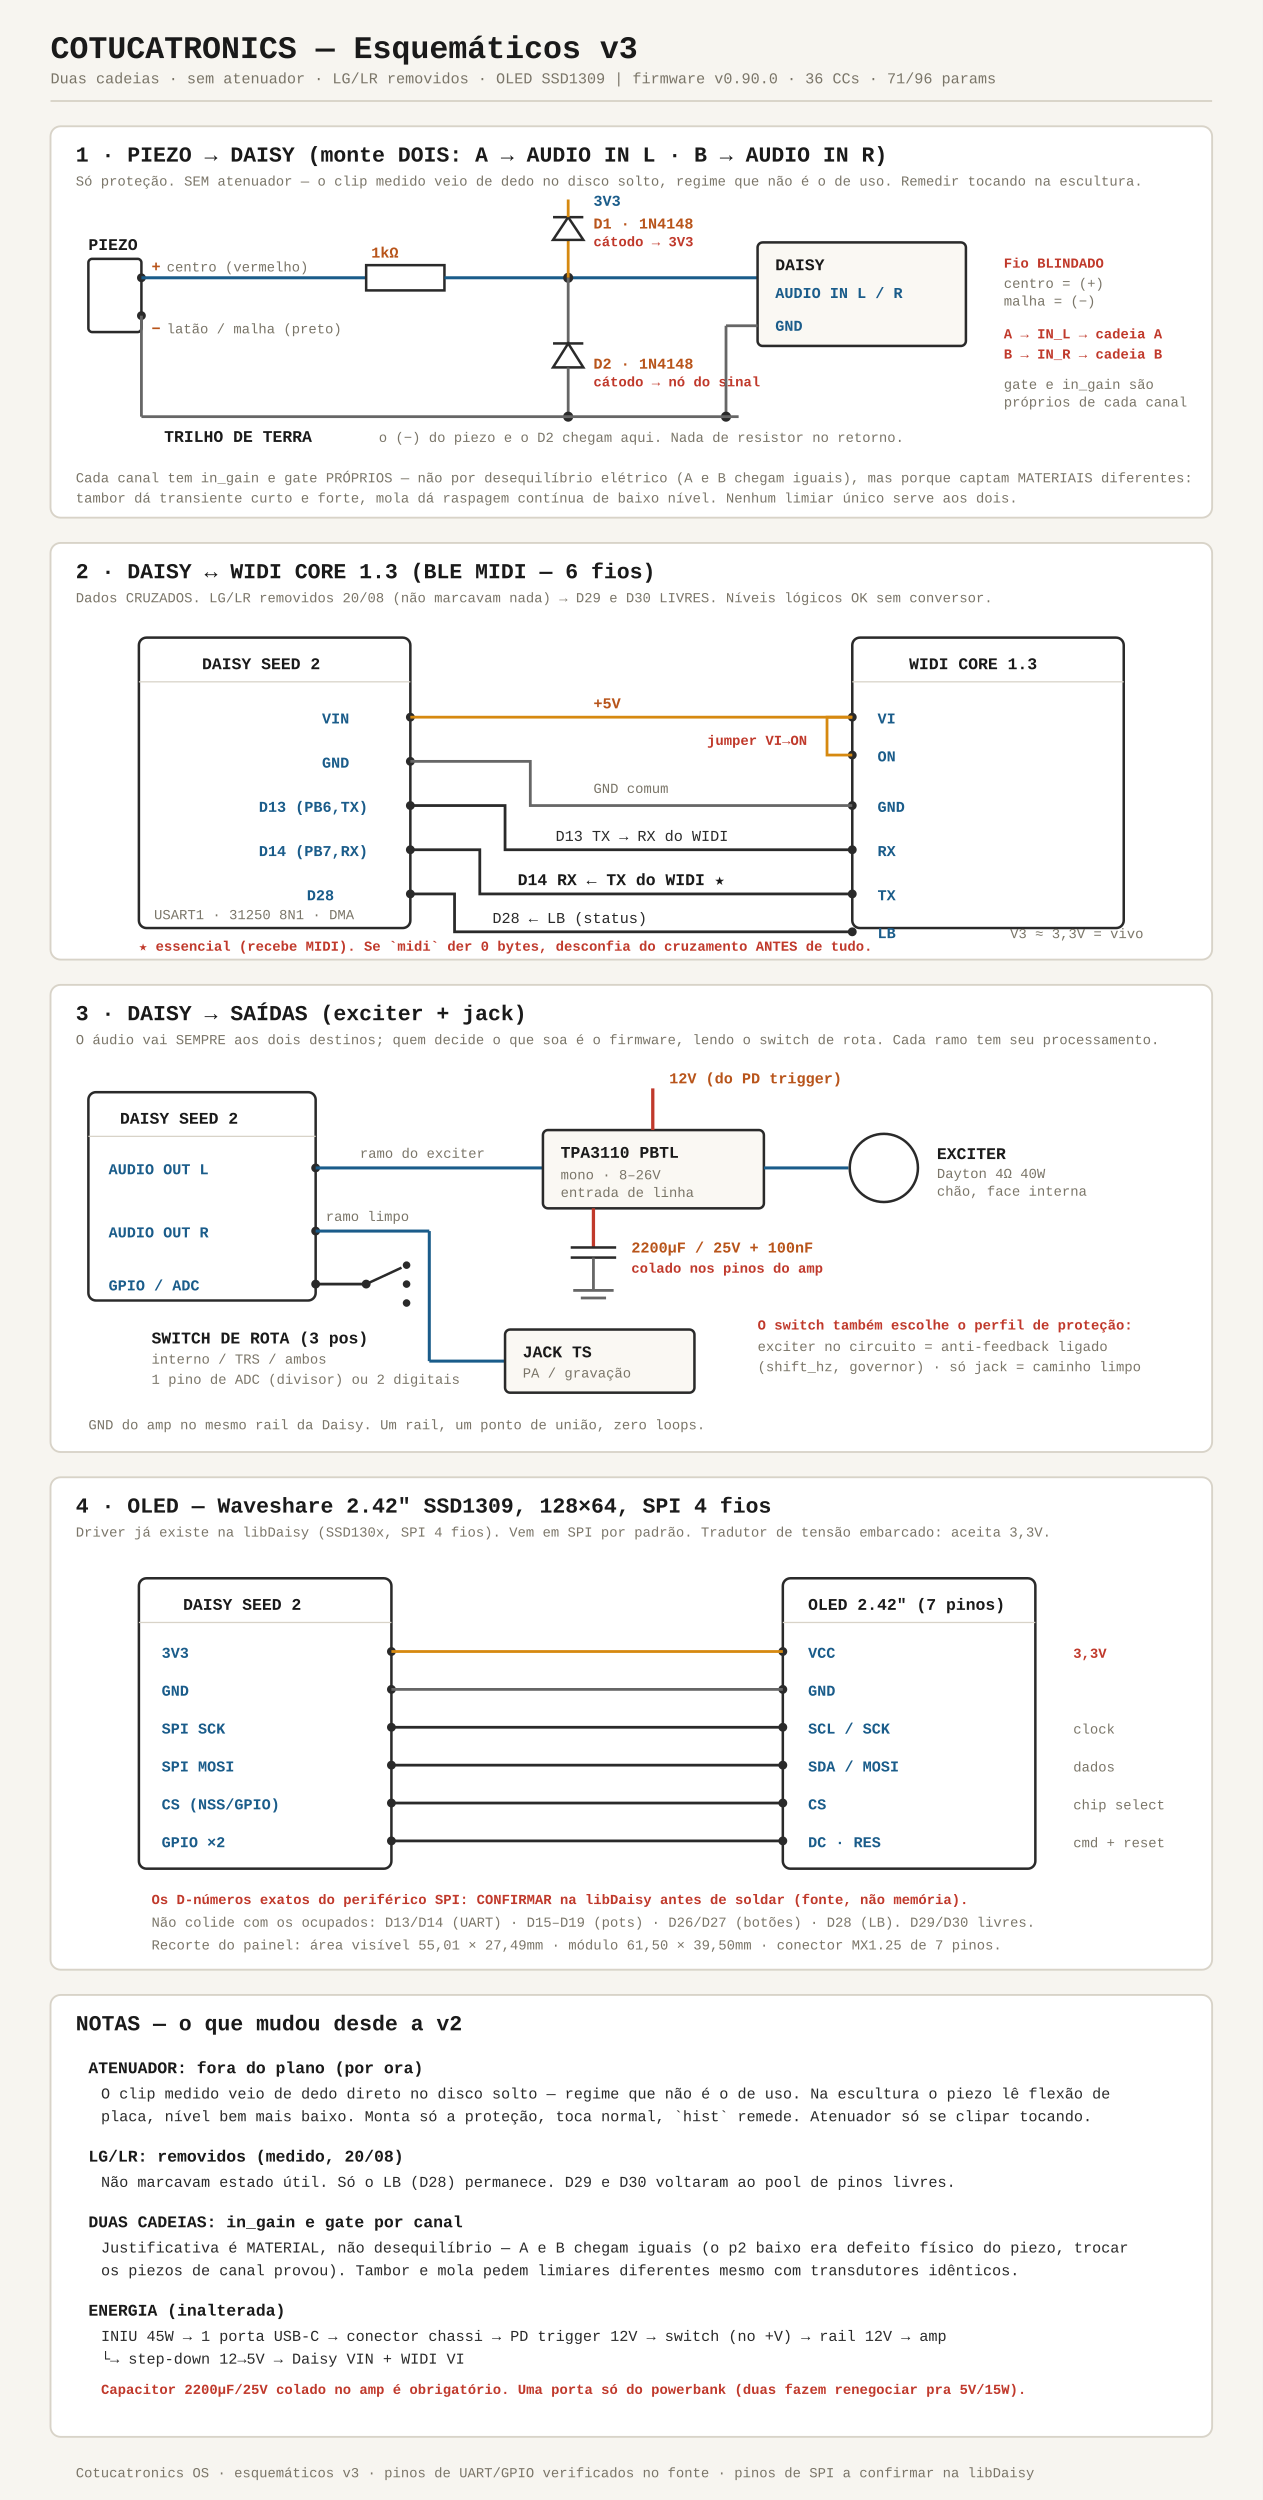
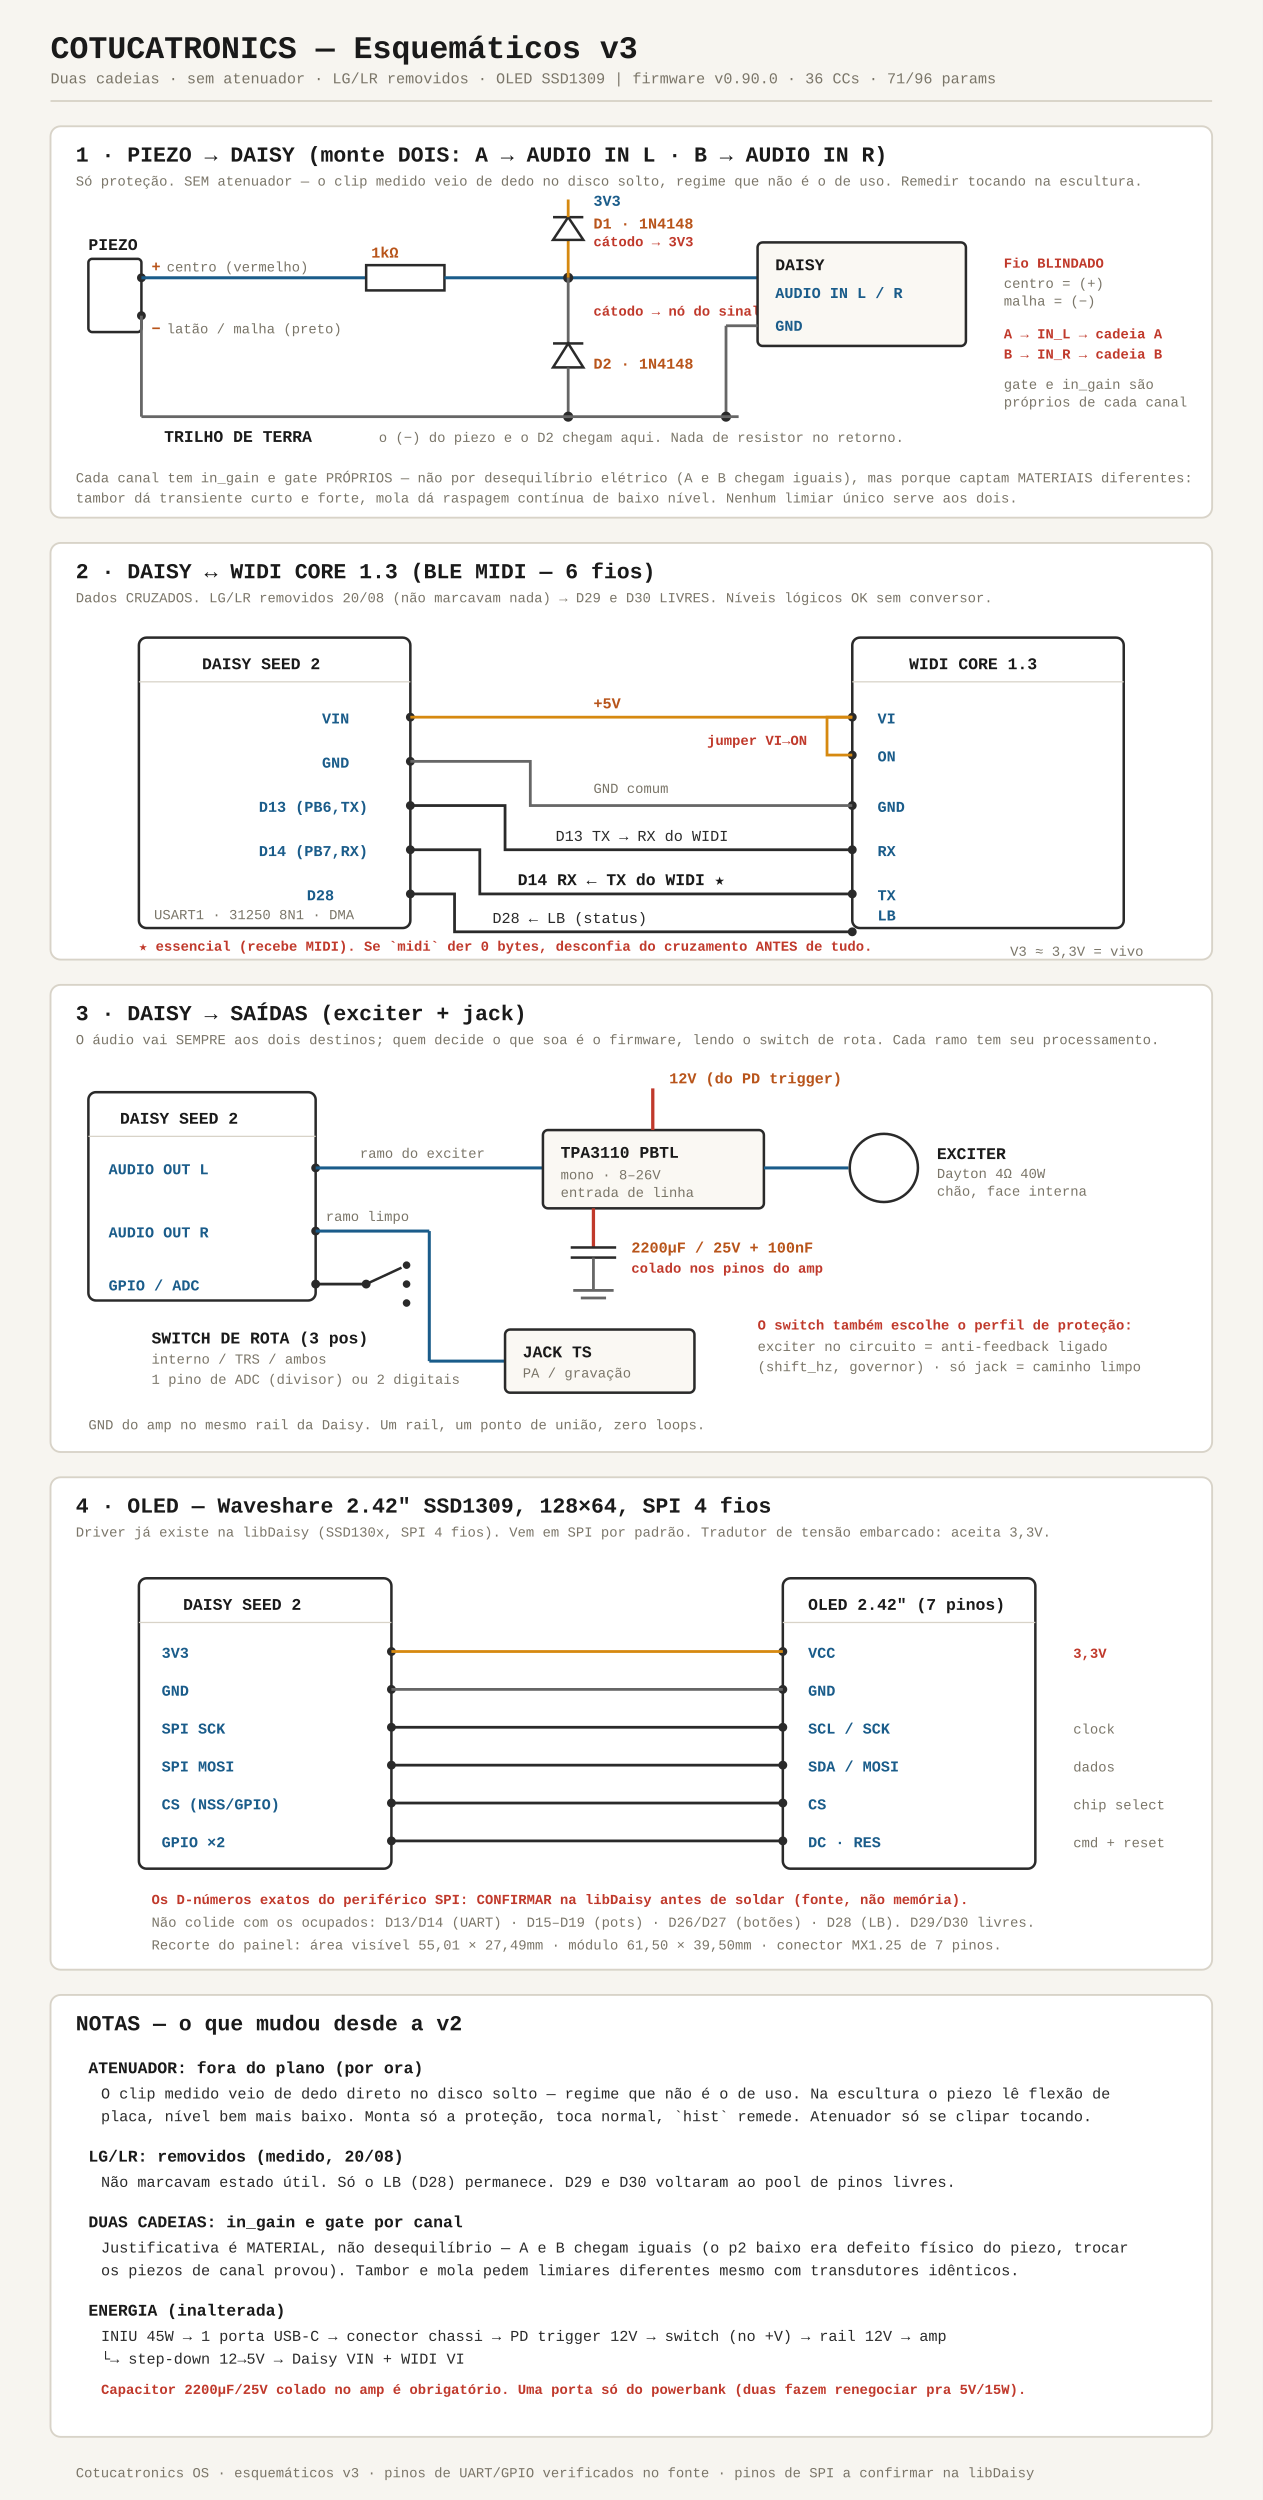
<svg xmlns="http://www.w3.org/2000/svg" viewBox="0 0 1000 1980" font-family="'Courier New',monospace">
  <style>
    .bg    { fill:#f7f5f0; }
    .card  { fill:#ffffff; stroke:#d8d3c8; stroke-width:1.5; }
    .box   { fill:#faf8f3; stroke:#2a2a2a; stroke-width:2; }
    .waud  { stroke:#1a5c8a; stroke-width:2.4; fill:none; }
    .w12   { stroke:#c0392b; stroke-width:2.6; fill:none; }
    .w5    { stroke:#d68910; stroke-width:2.2; fill:none; }
    .wg    { stroke:#666; stroke-width:2.2; fill:none; }
    .wd    { stroke:#2a2a2a; stroke-width:2.2; fill:none; }
    .comp  { stroke:#2a2a2a; stroke-width:2; fill:none; }
    .node  { fill:#2a2a2a; }
    .title { font-size:25px; font-weight:bold; fill:#1a1a1a; }
    .sub   { font-size:12px; fill:#7a7568; }
    .h     { font-size:17px; font-weight:bold; fill:#1a1a1a; }
    .lbl   { font-size:12px; fill:#2a2a2a; }
    .lblb  { font-size:13px; font-weight:bold; fill:#1a1a1a; }
    .val   { font-size:12px; font-weight:bold; fill:#b8541a; }
    .pin   { font-size:12px; font-weight:bold; fill:#1a5c8a; }
    .note  { font-size:11px; fill:#7a7568; }
    .red   { font-size:11px; fill:#c0392b; font-weight:bold; }
  </style>
  <rect class="bg" x="0" y="0" width="1000" height="1980" />
  <text class="title" x="40" y="46">COTUCATRONICS — Esquemáticos v3</text>
  <text class="sub" x="40" y="66">Duas cadeias · sem atenuador · LG/LR removidos · OLED SSD1309   |   firmware v0.90.0 · 36 CCs · 71/96 params</text>
  <line x1="40" y1="80" x2="960" y2="80" stroke="#d8d3c8" stroke-width="1.5" />
  <rect class="card" x="40" y="100" width="920" height="310" rx="8" />
  <text class="h" x="60" y="128">1 · PIEZO → DAISY   (monte DOIS: A → AUDIO IN L · B → AUDIO IN R)</text>
  <text class="note" x="60" y="147">Só proteção. SEM atenuador — o clip medido veio de dedo no disco solto, regime que não é o de uso. Remedir tocando na escultura.</text>
  <rect class="comp" x="70" y="205" width="42" height="58" rx="3" />
  <text class="lblb" x="70" y="198">PIEZO</text>
  <circle class="node" cx="112" cy="220" r="3.5" />
  <text class="val" x="120" y="215">+</text>
  <text class="note" x="132" y="215">centro (vermelho)</text>
  <circle class="node" cx="112" cy="250" r="3.5" />
  <text class="val" x="120" y="264">−</text>
  <text class="note" x="132" y="264">latão / malha (preto)</text>
  <line class="waud" x1="112" y1="220" x2="290" y2="220" />
  <rect class="comp" x="290" y="210" width="62" height="20" />
  <text class="val" x="294" y="204">1kΩ</text>
  <line class="waud" x1="352" y1="220" x2="600" y2="220" />
  <circle class="node" cx="450" cy="220" r="4" />
  <line class="w5" x1="450" y1="220" x2="450" y2="190" />
  <path class="comp" d="M 438 190 L 462 190 L 450 172 Z" />
  <line class="comp" x1="438" y1="172" x2="462" y2="172" />
  <line class="w5" x1="450" y1="172" x2="450" y2="158" />
  <text class="pin" x="470" y="163">3V3</text>
  <text class="val" x="470" y="181">D1 · 1N4148</text>
  <text class="red" x="470" y="195">cátodo → 3V3</text>
  <line class="wg" x1="450" y1="220" x2="450" y2="272" />
  <path class="comp" d="M 438 291 L 462 291 L 450 272 Z" />
  <line class="comp" x1="438" y1="272" x2="462" y2="272" />
  <line class="wg" x1="450" y1="291" x2="450" y2="330" />
  <circle class="node" cx="450" cy="330" r="4" />
  <text class="val" x="470" y="292">D2 · 1N4148</text>
-   <text class="red" x="470" y="306">cátodo → nó do sinal</text>
+   <text class="red" x="470" y="250">cátodo → nó do sinal</text>
  <rect class="box" x="600" y="192" width="165" height="82" rx="4" />
  <text class="lblb" x="614" y="214">DAISY</text>
  <text class="pin" x="614" y="236">AUDIO IN L / R</text>
  <text class="pin" x="614" y="262">GND</text>
  <line class="wg" x1="600" y1="258" x2="575" y2="258" />
  <line class="wg" x1="575" y1="258" x2="575" y2="330" />
  <circle class="node" cx="575" cy="330" r="4" />
  <line class="wg" x1="112" y1="250" x2="112" y2="330" />
  <line class="wg" x1="112" y1="330" x2="585" y2="330" />
  <text class="lblb" x="130" y="350">TRILHO DE TERRA</text>
  <text class="note" x="300" y="350">o (−) do piezo e o D2 chegam aqui. Nada de resistor no retorno.</text>
  <text class="red" x="795" y="212">Fio BLINDADO</text>
  <text class="note" x="795" y="228">centro = (+)</text>
  <text class="note" x="795" y="242">malha = (−)</text>
  <text class="red" x="795" y="268">A → IN_L → cadeia A</text>
  <text class="red" x="795" y="284">B → IN_R → cadeia B</text>
  <text class="note" x="795" y="308">gate e in_gain são</text>
  <text class="note" x="795" y="322">próprios de cada canal</text>
  <text class="note" x="60" y="382">Cada canal tem in_gain e gate PRÓPRIOS — não por desequilíbrio elétrico (A e B chegam iguais), mas porque captam MATERIAIS diferentes:</text>
  <text class="note" x="60" y="398">tambor dá transiente curto e forte, mola dá raspagem contínua de baixo nível. Nenhum limiar único serve aos dois.</text>
  <rect class="card" x="40" y="430" width="920" height="330" rx="8" />
  <text class="h" x="60" y="458">2 · DAISY ↔ WIDI CORE 1.3   (BLE MIDI — 6 fios)</text>
  <text class="note" x="60" y="477">Dados CRUZADOS. LG/LR removidos 20/08 (não marcavam nada) → D29 e D30 LIVRES. Níveis lógicos OK sem conversor.</text>
  <rect class="comp" x="110" y="505" width="215" height="230" rx="6" />
  <text class="lblb" x="160" y="530">DAISY SEED 2</text>
  <line x1="110" y1="540" x2="325" y2="540" stroke="#d8d3c8" />
  <text class="pin" x="255" y="573">VIN</text>
  <circle class="node" cx="325" cy="568" r="3.5" />
  <text class="pin" x="255" y="608">GND</text>
  <circle class="node" cx="325" cy="603" r="3.5" />
  <text class="pin" x="205" y="643">D13 (PB6,TX)</text>
  <circle class="node" cx="325" cy="638" r="3.5" />
  <text class="pin" x="205" y="678">D14 (PB7,RX)</text>
  <circle class="node" cx="325" cy="673" r="3.5" />
  <text class="pin" x="243" y="713">D28</text>
  <circle class="node" cx="325" cy="708" r="3.5" />
  <text class="note" x="122" y="728">USART1 · 31250 8N1 · DMA</text>
  <rect class="comp" x="675" y="505" width="215" height="230" rx="6" />
  <text class="lblb" x="720" y="530">WIDI CORE 1.3</text>
  <line x1="675" y1="540" x2="890" y2="540" stroke="#d8d3c8" />
  <circle class="node" cx="675" cy="568" r="3.5" />
  <text class="pin" x="695" y="573">VI</text>
  <circle class="node" cx="675" cy="598" r="3.5" />
  <text class="pin" x="695" y="603">ON</text>
  <circle class="node" cx="675" cy="638" r="3.5" />
  <text class="pin" x="695" y="643">GND</text>
  <circle class="node" cx="675" cy="673" r="3.5" />
  <text class="pin" x="695" y="678">RX</text>
  <circle class="node" cx="675" cy="708" r="3.5" />
  <text class="pin" x="695" y="713">TX</text>
  <circle class="node" cx="675" cy="738" r="3.5" />
-   <text class="pin" x="695" y="743">LB</text>
-   <text class="note" x="800" y="743">V3 ≈ 3,3V = vivo</text>
+   <text class="pin" x="695" y="729">LB</text>
+   <text class="note" x="800" y="757">V3 ≈ 3,3V = vivo</text>
  <path class="w5" d="M 325 568 L 675 568" />
  <text class="val" x="470" y="561">+5V</text>
  <path class="w5" d="M 675 568 L 655 568 L 655 598 L 675 598" />
  <text class="red" x="560" y="590">jumper VI→ON</text>
  <path class="wg" d="M 325 603 L 420 603 L 420 638 L 675 638" />
  <text class="note" x="470" y="628">GND comum</text>
  <path class="wd" d="M 325 638 L 400 638 L 400 673 L 675 673" />
  <text class="lbl" x="440" y="666">D13 TX → RX do WIDI</text>
  <path class="wd" d="M 325 673 L 380 673 L 380 708 L 675 708" />
  <text class="lblb" x="410" y="701">D14 RX ← TX do WIDI  ★</text>
  <path class="wd" d="M 325 708 L 360 708 L 360 738 L 675 738" />
  <text class="lbl" x="390" y="731">D28 ← LB (status)</text>
  <text class="red" x="110" y="753">★ essencial (recebe MIDI). Se `midi` der 0 bytes, desconfia do cruzamento ANTES de tudo.</text>
  <rect class="card" x="40" y="780" width="920" height="370" rx="8" />
  <text class="h" x="60" y="808">3 · DAISY → SAÍDAS   (exciter + jack)</text>
  <text class="note" x="60" y="827">O áudio vai SEMPRE aos dois destinos; quem decide o que soa é o firmware, lendo o switch de rota. Cada ramo tem seu processamento.</text>
  <rect class="comp" x="70" y="865" width="180" height="165" rx="6" />
  <text class="lblb" x="95" y="890">DAISY SEED 2</text>
  <line x1="70" y1="900" x2="250" y2="900" stroke="#d8d3c8" />
  <text class="pin" x="86" y="930">AUDIO OUT L</text>
  <circle class="node" cx="250" cy="925" r="3.5" />
  <text class="pin" x="86" y="980">AUDIO OUT R</text>
  <circle class="node" cx="250" cy="975" r="3.5" />
  <text class="pin" x="86" y="1022">GPIO / ADC</text>
  <circle class="node" cx="250" cy="1017" r="3.5" />
  <line class="waud" x1="250" y1="925" x2="430" y2="925" />
  <text class="note" x="285" y="917">ramo do exciter</text>
  <rect class="box" x="430" y="895" width="175" height="62" rx="4" />
  <text class="lblb" x="444" y="917">TPA3110 PBTL</text>
  <text class="note" x="444" y="934">mono · 8–26V</text>
  <text class="note" x="444" y="948">entrada de linha</text>
  <line class="waud" x1="605" y1="925" x2="672" y2="925" />
  <circle class="comp" cx="700" cy="925" r="27" />
  <text class="lblb" x="742" y="918">EXCITER</text>
  <text class="note" x="742" y="933">Dayton 4Ω 40W</text>
  <text class="note" x="742" y="947">chão, face interna</text>
  <line class="w12" x1="517" y1="862" x2="517" y2="895" />
  <text class="val" x="530" y="858">12V (do PD trigger)</text>
  <line class="w12" x1="470" y1="957" x2="470" y2="988" />
  <line class="comp" x1="452" y1="988" x2="488" y2="988" />
  <line class="comp" x1="452" y1="996" x2="488" y2="996" />
  <line class="wg" x1="470" y1="996" x2="470" y2="1022" />
  <line class="wg" x1="454" y1="1022" x2="486" y2="1022" />
  <line class="wg" x1="460" y1="1028" x2="480" y2="1028" />
  <text class="val" x="500" y="992">2200µF / 25V  +  100nF</text>
  <text class="red" x="500" y="1008">colado nos pinos do amp</text>
  <line class="waud" x1="250" y1="975" x2="340" y2="975" />
  <line class="waud" x1="340" y1="975" x2="340" y2="1078" />
  <line class="waud" x1="340" y1="1078" x2="400" y2="1078" />
  <text class="note" x="258" y="967">ramo limpo</text>
  <rect class="box" x="400" y="1053" width="150" height="50" rx="4" />
  <text class="lblb" x="414" y="1075">JACK TS</text>
  <text class="note" x="414" y="1091">PA / gravação</text>
  <line class="wd" x1="250" y1="1017" x2="290" y2="1017" />
  <circle class="node" cx="290" cy="1017" r="3.5" />
  <line class="comp" x1="290" y1="1017" x2="318" y2="1004" />
  <circle class="node" cx="322" cy="1002" r="3" />
  <circle class="node" cx="322" cy="1017" r="3" />
  <circle class="node" cx="322" cy="1032" r="3" />
  <text class="lblb" x="120" y="1064">SWITCH DE ROTA (3 pos)</text>
  <text class="note" x="120" y="1080">interno / TRS / ambos</text>
  <text class="note" x="120" y="1096">1 pino de ADC (divisor) ou 2 digitais</text>
  <text class="red" x="600" y="1053">O switch também escolhe o perfil de proteção:</text>
  <text class="note" x="600" y="1070">exciter no circuito = anti-feedback ligado</text>
  <text class="note" x="600" y="1086">(shift_hz, governor) · só jack = caminho limpo</text>
  <text class="note" x="70" y="1132">GND do amp no mesmo rail da Daisy. Um rail, um ponto de união, zero loops.</text>
  <rect class="card" x="40" y="1170" width="920" height="390" rx="8" />
  <text class="h" x="60" y="1198">4 · OLED — Waveshare 2.42" SSD1309, 128×64, SPI 4 fios</text>
  <text class="note" x="60" y="1217">Driver já existe na libDaisy (SSD130x, SPI 4 fios). Vem em SPI por padrão. Tradutor de tensão embarcado: aceita 3,3V.</text>
  <rect class="comp" x="110" y="1250" width="200" height="230" rx="6" />
  <text class="lblb" x="145" y="1275">DAISY SEED 2</text>
  <line x1="110" y1="1285" x2="310" y2="1285" stroke="#d8d3c8" />
  <text class="pin" x="128" y="1313">3V3</text>
  <circle class="node" cx="310" cy="1308" r="3.5" />
  <text class="pin" x="128" y="1343">GND</text>
  <circle class="node" cx="310" cy="1338" r="3.5" />
  <text class="pin" x="128" y="1373">SPI SCK</text>
  <circle class="node" cx="310" cy="1368" r="3.5" />
  <text class="pin" x="128" y="1403">SPI MOSI</text>
  <circle class="node" cx="310" cy="1398" r="3.5" />
  <text class="pin" x="128" y="1433">CS (NSS/GPIO)</text>
  <circle class="node" cx="310" cy="1428" r="3.5" />
  <text class="pin" x="128" y="1463">GPIO ×2</text>
  <circle class="node" cx="310" cy="1458" r="3.5" />
  <rect class="comp" x="620" y="1250" width="200" height="230" rx="6" />
  <text class="lblb" x="640" y="1275">OLED 2.42" (7 pinos)</text>
  <line x1="620" y1="1285" x2="820" y2="1285" stroke="#d8d3c8" />
  <circle class="node" cx="620" cy="1308" r="3.5" />
  <text class="pin" x="640" y="1313">VCC</text>
  <circle class="node" cx="620" cy="1338" r="3.5" />
  <text class="pin" x="640" y="1343">GND</text>
  <circle class="node" cx="620" cy="1368" r="3.5" />
  <text class="pin" x="640" y="1373">SCL / SCK</text>
  <circle class="node" cx="620" cy="1398" r="3.5" />
  <text class="pin" x="640" y="1403">SDA / MOSI</text>
  <circle class="node" cx="620" cy="1428" r="3.5" />
  <text class="pin" x="640" y="1433">CS</text>
  <circle class="node" cx="620" cy="1458" r="3.5" />
  <text class="pin" x="640" y="1463">DC · RES</text>
  <line class="w5" x1="310" y1="1308" x2="620" y2="1308" />
  <line class="wg" x1="310" y1="1338" x2="620" y2="1338" />
  <line class="wd" x1="310" y1="1368" x2="620" y2="1368" />
  <line class="wd" x1="310" y1="1398" x2="620" y2="1398" />
  <line class="wd" x1="310" y1="1428" x2="620" y2="1428" />
  <line class="wd" x1="310" y1="1458" x2="620" y2="1458" />
  <text class="red" x="850" y="1313">3,3V</text>
  <text class="note" x="850" y="1373">clock</text>
  <text class="note" x="850" y="1403">dados</text>
  <text class="note" x="850" y="1433">chip select</text>
  <text class="note" x="850" y="1463">cmd + reset</text>
  <text class="red" x="120" y="1508">Os D-números exatos do periférico SPI: CONFIRMAR na libDaisy antes de soldar (fonte, não memória).</text>
  <text class="note" x="120" y="1526">Não colide com os ocupados: D13/D14 (UART) · D15–D19 (pots) · D26/D27 (botões) · D28 (LB). D29/D30 livres.</text>
  <text class="note" x="120" y="1544">Recorte do painel: área visível 55,01 × 27,49mm · módulo 61,50 × 39,50mm · conector MX1.25 de 7 pinos.</text>
  <rect class="card" x="40" y="1580" width="920" height="350" rx="8" />
  <text class="h" x="60" y="1608">NOTAS — o que mudou desde a v2</text>
  <text class="lblb" x="70" y="1642">ATENUADOR: fora do plano (por ora)</text>
  <text class="lbl" x="80" y="1662">O clip medido veio de dedo direto no disco solto — regime que não é o de uso. Na escultura o piezo lê flexão de</text>
  <text class="lbl" x="80" y="1680">placa, nível bem mais baixo. Monta só a proteção, toca normal, `hist` remede. Atenuador só se clipar tocando.</text>
  <text class="lblb" x="70" y="1712">LG/LR: removidos (medido, 20/08)</text>
  <text class="lbl" x="80" y="1732">Não marcavam estado útil. Só o LB (D28) permanece. D29 e D30 voltaram ao pool de pinos livres.</text>
  <text class="lblb" x="70" y="1764">DUAS CADEIAS: in_gain e gate por canal</text>
  <text class="lbl" x="80" y="1784">Justificativa é MATERIAL, não desequilíbrio — A e B chegam iguais (o p2 baixo era defeito físico do piezo, trocar</text>
  <text class="lbl" x="80" y="1802">os piezos de canal provou). Tambor e mola pedem limiares diferentes mesmo com transdutores idênticos.</text>
  <text class="lblb" x="70" y="1834">ENERGIA (inalterada)</text>
  <text class="lbl" x="80" y="1854">INIU 45W → 1 porta USB-C → conector chassi → PD trigger 12V → switch (no +V) → rail 12V → amp</text>
  <text class="lbl" x="80" y="1872">                                                                              └→ step-down 12→5V → Daisy VIN + WIDI VI</text>
  <text class="red" x="80" y="1896">Capacitor 2200µF/25V colado no amp é obrigatório. Uma porta só do powerbank (duas fazem renegociar pra 5V/15W).</text>
  <text class="note" x="60" y="1962">Cotucatronics OS · esquemáticos v3 · pinos de UART/GPIO verificados no fonte · pinos de SPI a confirmar na libDaisy</text>
</svg>
